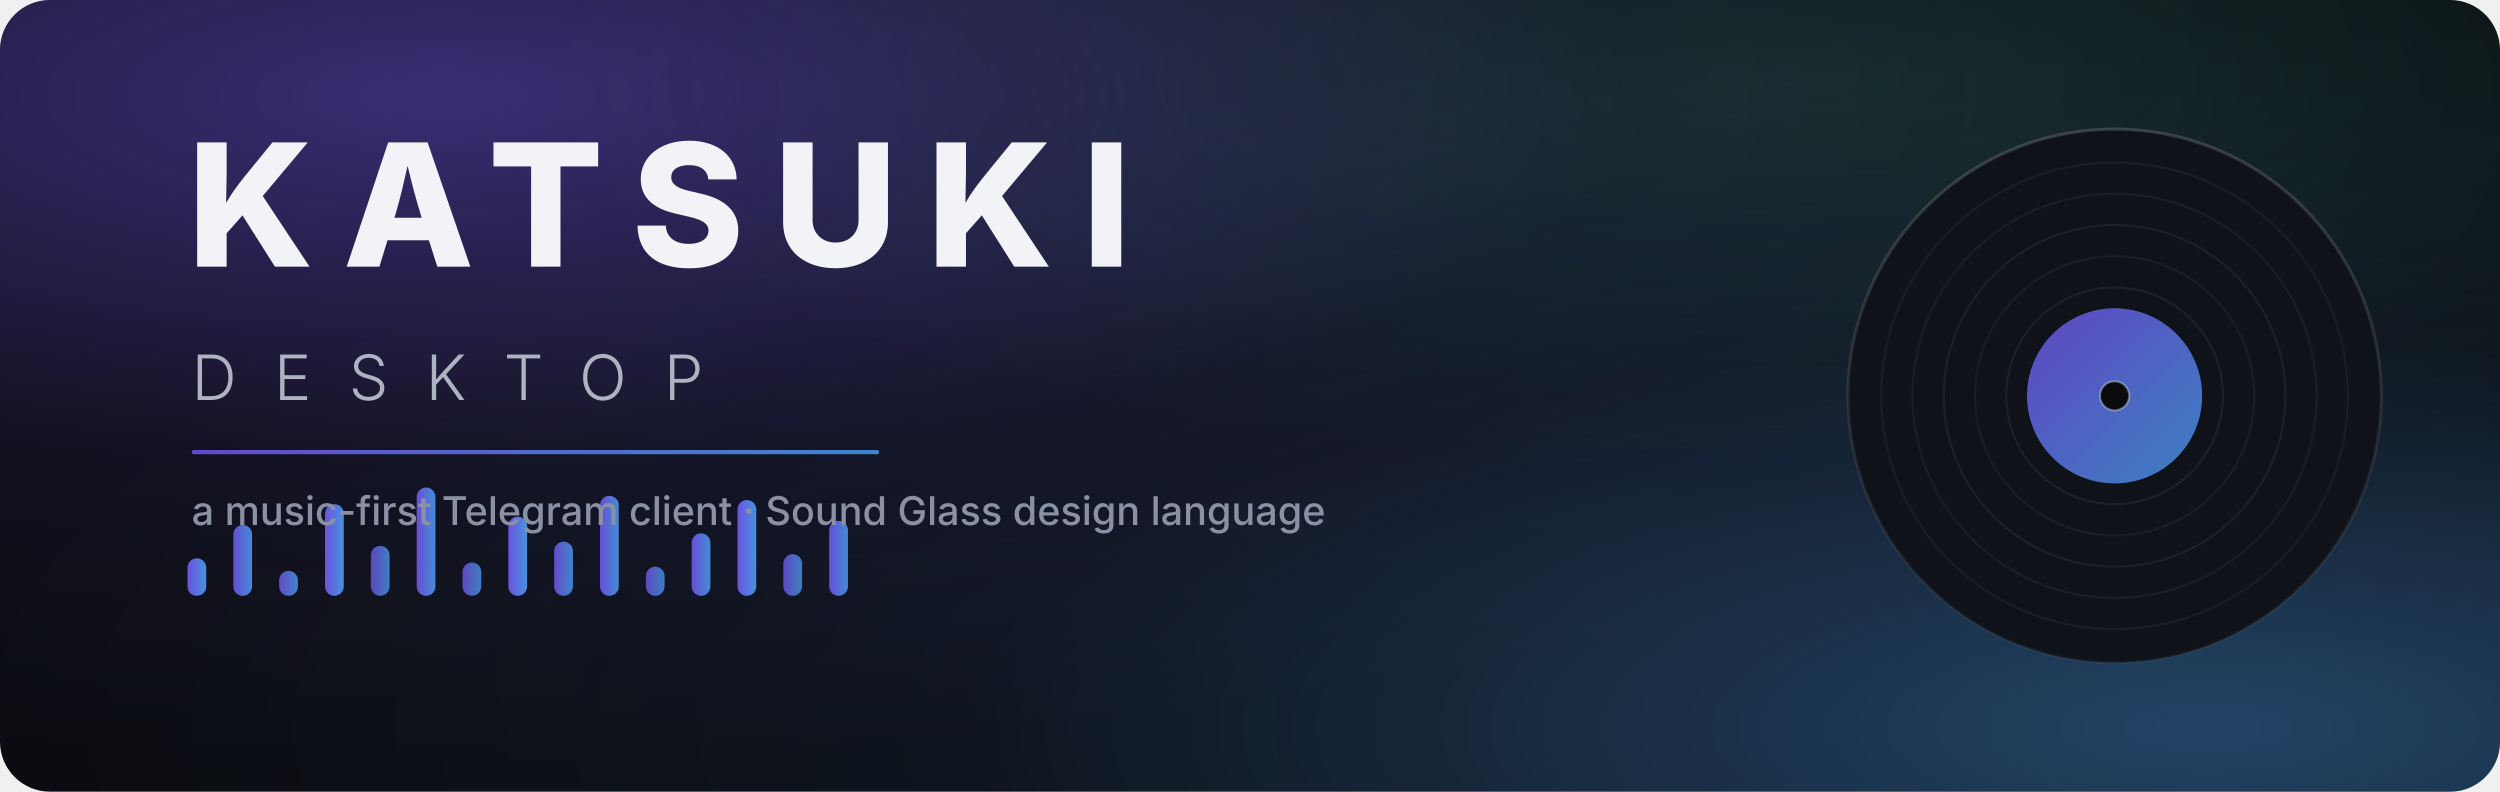
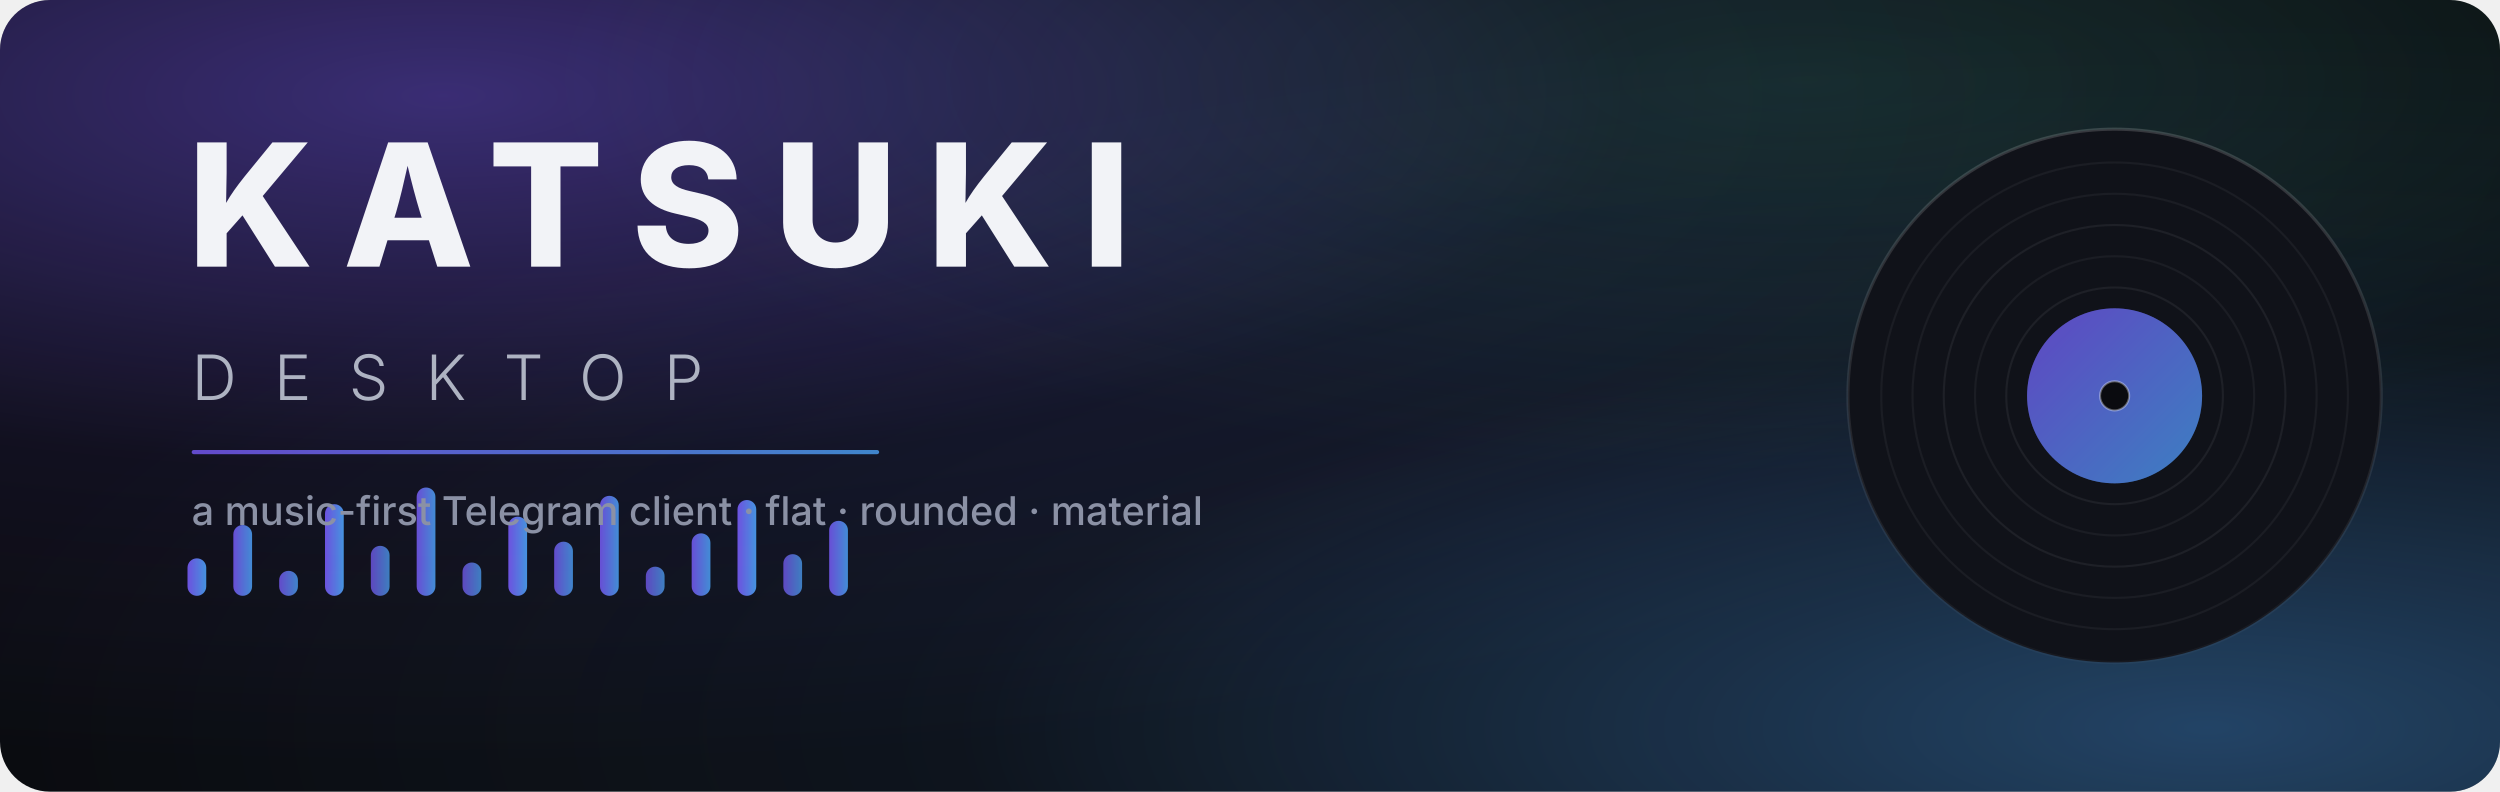
<svg xmlns="http://www.w3.org/2000/svg" width="1200" height="380" viewBox="0 0 1200 380" fill="none">
  <defs>
    <radialGradient id="glowA" cx="0.18" cy="0.12" r="0.85">
      <stop offset="0%" stop-color="#7C5CFF" stop-opacity="0.42" />
      <stop offset="55%" stop-color="#7C5CFF" stop-opacity="0.07" />
      <stop offset="100%" stop-color="#7C5CFF" stop-opacity="0" />
    </radialGradient>
    <radialGradient id="glowB" cx="0.88" cy="0.92" r="0.9">
      <stop offset="0%" stop-color="#4EA8FF" stop-opacity="0.36" />
      <stop offset="55%" stop-color="#4EA8FF" stop-opacity="0.06" />
      <stop offset="100%" stop-color="#4EA8FF" stop-opacity="0" />
    </radialGradient>
    <radialGradient id="glowC" cx="0.72" cy="0.1" r="0.5">
      <stop offset="0%" stop-color="#3ED598" stop-opacity="0.14" />
      <stop offset="100%" stop-color="#3ED598" stop-opacity="0" />
    </radialGradient>
    <linearGradient id="accent" x1="0" y1="0" x2="1" y2="1">
      <stop offset="0%" stop-color="#7C5CFF" />
      <stop offset="100%" stop-color="#4EA8FF" />
    </linearGradient>
    <linearGradient id="accentSoft" x1="0" y1="0" x2="1" y2="0">
      <stop offset="0%" stop-color="#7C5CFF" stop-opacity="0.9" />
      <stop offset="100%" stop-color="#4EA8FF" stop-opacity="0.9" />
    </linearGradient>
    <linearGradient id="glassStroke" x1="0" y1="0" x2="0" y2="1">
      <stop offset="0%" stop-color="#FFFFFF" stop-opacity="0.16" />
      <stop offset="100%" stop-color="#FFFFFF" stop-opacity="0.03" />
    </linearGradient>
  </defs>
  <rect width="1200" height="380" rx="24" fill="#0A0B0F" />
  <rect width="1200" height="380" rx="24" fill="url(#glowA)" />
  <rect width="1200" height="380" rx="24" fill="url(#glowB)" />
  <rect width="1200" height="380" rx="24" fill="url(#glowC)" />
  <g transform="translate(1015 190)">
    <circle r="128" fill="#101219" stroke="url(#glassStroke)" stroke-width="1.5" />
    <circle r="112" fill="none" stroke="#FFFFFF" stroke-opacity="0.05" stroke-width="1" />
    <circle r="97" fill="none" stroke="#FFFFFF" stroke-opacity="0.05" stroke-width="1" />
    <circle r="82" fill="none" stroke="#FFFFFF" stroke-opacity="0.06" stroke-width="1" />
    <circle r="67" fill="none" stroke="#FFFFFF" stroke-opacity="0.05" stroke-width="1" />
    <circle r="52" fill="none" stroke="#FFFFFF" stroke-opacity="0.06" stroke-width="1" />
    <circle r="42" fill="url(#accent)" />
    <circle r="42" fill="#0A0B0F" fill-opacity="0.25" />
    <circle r="7" fill="#0A0B0F" />
    <circle r="7" fill="none" stroke="#FFFFFF" stroke-opacity="0.35" stroke-width="1" />
  </g>
  <g transform="translate(90 286)" fill="url(#accentSoft)">
    <rect x="0" y="-18" width="9" height="18" rx="4.5" opacity="0.95" />
    <rect x="22" y="-34" width="9" height="34" rx="4.5" opacity="0.9" />
    <rect x="44" y="-12" width="9" height="12" rx="4.5" opacity="0.85" />
    <rect x="66" y="-44" width="9" height="44" rx="4.5" opacity="0.95" />
    <rect x="88" y="-24" width="9" height="24" rx="4.5" opacity="0.8" />
    <rect x="110" y="-52" width="9" height="52" rx="4.5" opacity="0.9" />
    <rect x="132" y="-16" width="9" height="16" rx="4.5" opacity="0.8" />
    <rect x="154" y="-38" width="9" height="38" rx="4.5" opacity="0.95" />
    <rect x="176" y="-26" width="9" height="26" rx="4.5" opacity="0.85" />
    <rect x="198" y="-48" width="9" height="48" rx="4.5" opacity="0.9" />
    <rect x="220" y="-14" width="9" height="14" rx="4.5" opacity="0.8" />
    <rect x="242" y="-30" width="9" height="30" rx="4.5" opacity="0.9" />
    <rect x="264" y="-46" width="9" height="46" rx="4.5" opacity="0.95" />
    <rect x="286" y="-20" width="9" height="20" rx="4.5" opacity="0.8" />
    <rect x="308" y="-36" width="9" height="36" rx="4.5" opacity="0.9" />
  </g>
  <text x="90" y="128" font-family="Inter, 'SF Pro Display', 'Segoe UI', Helvetica, Arial, sans-serif" font-size="82" font-weight="800" letter-spacing="14" fill="#F2F3F7">KATSUKI</text>
  <text x="92" y="192" font-family="Inter, 'SF Pro Display', 'Segoe UI', Helvetica, Arial, sans-serif" font-size="30" font-weight="300" letter-spacing="18" fill="#AEB3C2">DESKTOP</text>
  <rect x="92" y="216" width="330" height="2" rx="1" fill="url(#accentSoft)" opacity="0.85" />
-   <text x="92" y="252" font-family="Inter, 'SF Pro Display', 'Segoe UI', Helvetica, Arial, sans-serif" font-size="19" font-weight="500" fill="#8B91A5">a music-first Telegram client · Sound Glass design language</text>
+   <text x="92" y="252" font-family="Inter, 'SF Pro Display', 'Segoe UI', Helvetica, Arial, sans-serif" font-size="19" font-weight="500" fill="#8B91A5">a music-first Telegram client · flat · rounded · material</text>
</svg>
